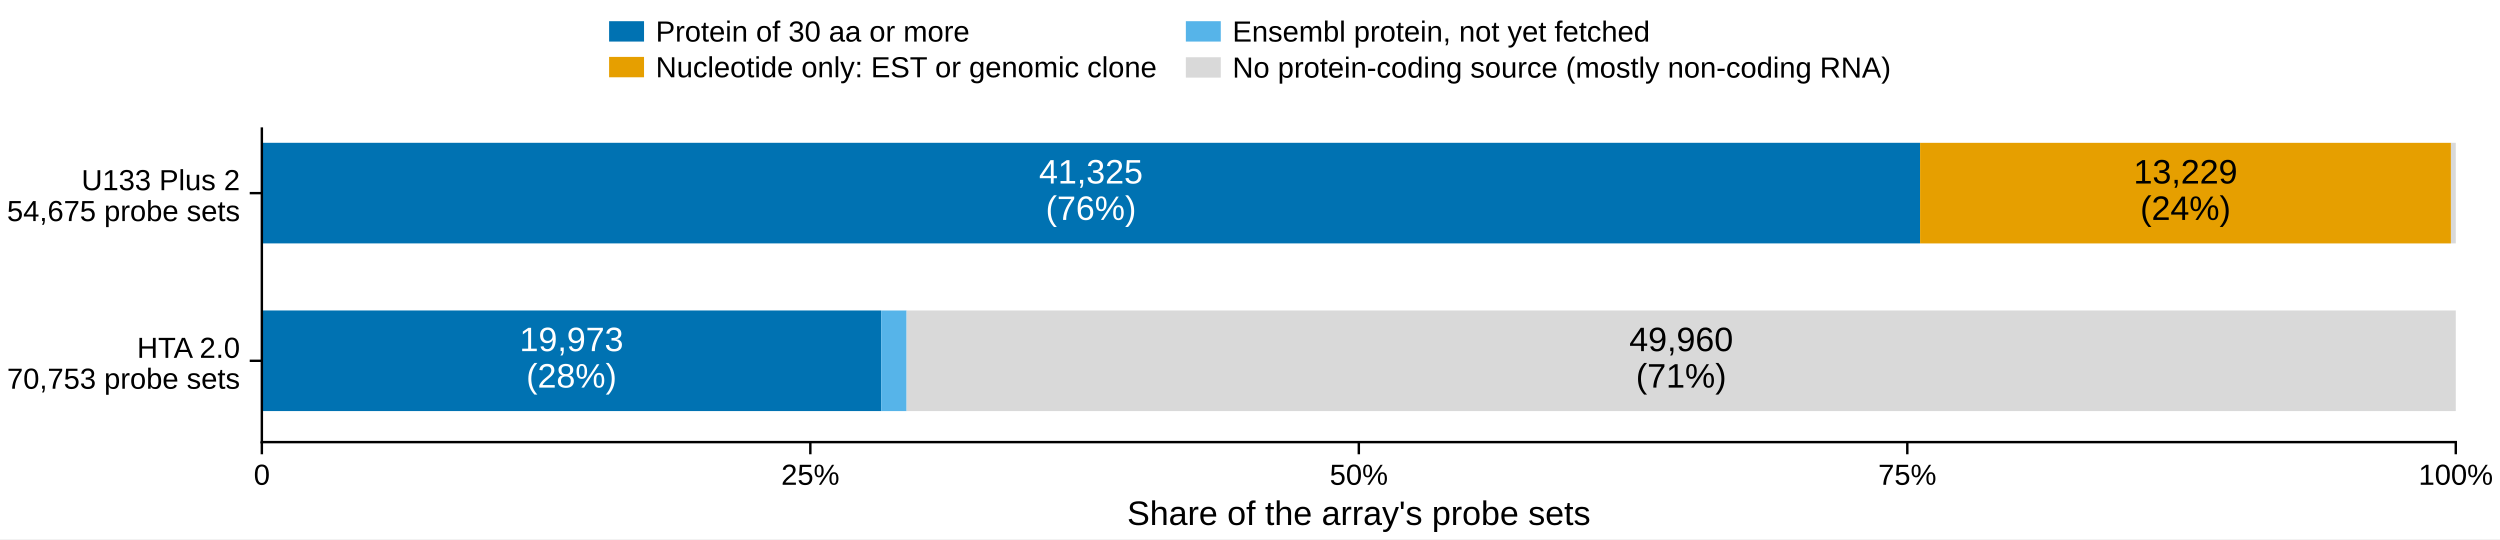
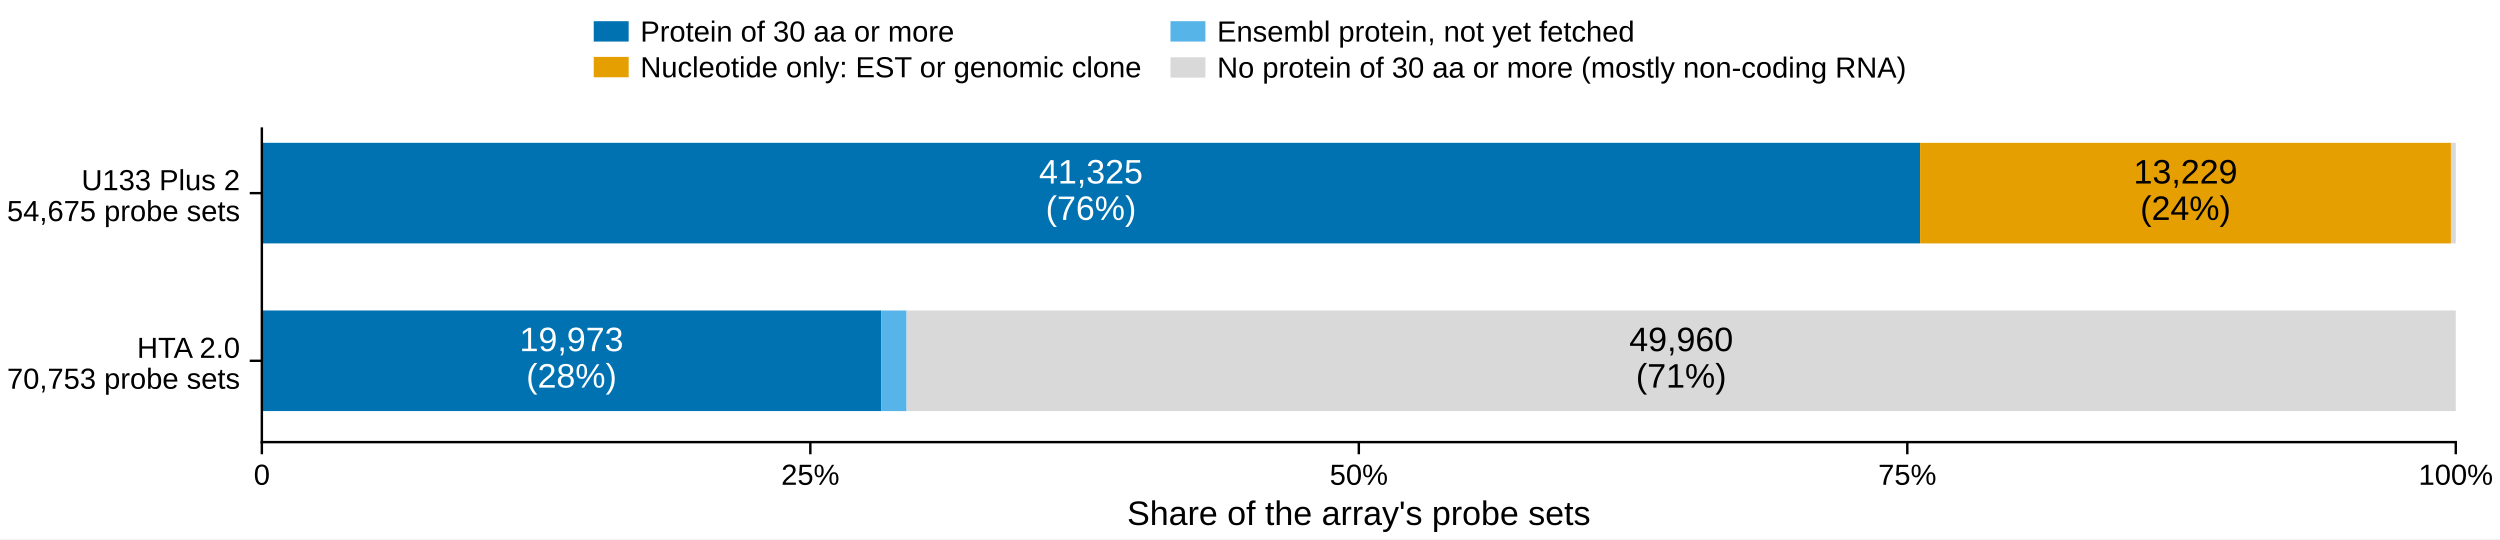
<svg xmlns="http://www.w3.org/2000/svg" xmlns:xlink="http://www.w3.org/1999/xlink" width="515.28pt" height="111.12pt" viewBox="0 0 515.28 111.12" version="1.1">
  <defs>
    <style type="text/css">*{stroke-linejoin: round; stroke-linecap: butt}</style>
  </defs>
  <g id="figure_1">
    <g id="patch_1">
      <path d="M 0 111.12  L 515.28 111.12  L 515.28 0  L 0 0  z " style="fill: #ffffff" />
    </g>
    <g id="axes_1">
      <g id="patch_2">
        <path d="M 53.971 91.124  L 506.167 91.124  L 506.167 26.502  L 53.971 26.502  z " style="fill: #ffffff" />
      </g>
      <g id="matplotlib.axis_1">
        <g id="xtick_1">
          <g id="line2d_1">
            <defs>
-               <path id="m5d4d27f356" d="M 0 0  L 0 2.5  " style="stroke: #000000; stroke-width: 0.5" />
+               <path id="m32aaba574e" d="M 0 0  L 0 2.5  " style="stroke: #000000; stroke-width: 0.5" />
            </defs>
            <g>
-               <use xlink:href="#m5d4d27f356" x="53.971" y="91.124" style="stroke: #000000; stroke-width: 0.5" />
+               <use xlink:href="#m32aaba574e" x="53.971" y="91.124" style="stroke: #000000; stroke-width: 0.5" />
            </g>
          </g>
          <g id="text_1">
            <text style="font-size: 6px; font-family: 'Arial', 'Helvetica', 'Liberation Sans', 'DejaVu Sans', sans-serif; text-anchor: middle" x="53.971" y="99.918" transform="rotate(-0 53.97094 99.9182)">0</text>
          </g>
        </g>
        <g id="xtick_2">
          <g id="line2d_2">
            <g>
-               <use xlink:href="#m5d4d27f356" x="167.02" y="91.124" style="stroke: #000000; stroke-width: 0.5" />
+               <use xlink:href="#m32aaba574e" x="167.02" y="91.124" style="stroke: #000000; stroke-width: 0.5" />
            </g>
          </g>
          <g id="text_2">
            <text style="font-size: 6px; font-family: 'Arial', 'Helvetica', 'Liberation Sans', 'DejaVu Sans', sans-serif; text-anchor: middle" x="167.02" y="99.918" transform="rotate(-0 167.02 99.9182)">25%</text>
          </g>
        </g>
        <g id="xtick_3">
          <g id="line2d_3">
            <g>
-               <use xlink:href="#m5d4d27f356" x="280.069" y="91.124" style="stroke: #000000; stroke-width: 0.5" />
+               <use xlink:href="#m32aaba574e" x="280.069" y="91.124" style="stroke: #000000; stroke-width: 0.5" />
            </g>
          </g>
          <g id="text_3">
            <text style="font-size: 6px; font-family: 'Arial', 'Helvetica', 'Liberation Sans', 'DejaVu Sans', sans-serif; text-anchor: middle" x="280.069" y="99.918" transform="rotate(-0 280.069 99.9182)">50%</text>
          </g>
        </g>
        <g id="xtick_4">
          <g id="line2d_4">
            <g>
-               <use xlink:href="#m5d4d27f356" x="393.118" y="91.124" style="stroke: #000000; stroke-width: 0.5" />
+               <use xlink:href="#m32aaba574e" x="393.118" y="91.124" style="stroke: #000000; stroke-width: 0.5" />
            </g>
          </g>
          <g id="text_4">
            <text style="font-size: 6px; font-family: 'Arial', 'Helvetica', 'Liberation Sans', 'DejaVu Sans', sans-serif; text-anchor: middle" x="393.118" y="99.918" transform="rotate(-0 393.118 99.9182)">75%</text>
          </g>
        </g>
        <g id="xtick_5">
          <g id="line2d_5">
            <g>
-               <use xlink:href="#m5d4d27f356" x="506.167" y="91.124" style="stroke: #000000; stroke-width: 0.5" />
+               <use xlink:href="#m32aaba574e" x="506.167" y="91.124" style="stroke: #000000; stroke-width: 0.5" />
            </g>
          </g>
          <g id="text_5">
            <text style="font-size: 6px; font-family: 'Arial', 'Helvetica', 'Liberation Sans', 'DejaVu Sans', sans-serif; text-anchor: middle" x="506.167" y="99.918" transform="rotate(-0 506.167 99.9182)">100%</text>
          </g>
        </g>
        <g id="text_6">
          <text style="font-size: 7px; font-family: 'Arial', 'Helvetica', 'Liberation Sans', 'DejaVu Sans', sans-serif; text-anchor: middle" x="280.069" y="108.206" transform="rotate(-0 280.069 108.2065)">Share of the array's probe sets</text>
        </g>
      </g>
      <g id="matplotlib.axis_2">
        <g id="ytick_1">
          <g id="line2d_6">
            <defs>
-               <path id="me4202ded6a" d="M 0 0  L -2.5 0  " style="stroke: #000000; stroke-width: 0.5" />
+               <path id="m284dda56b7" d="M 0 0  L -2.5 0  " style="stroke: #000000; stroke-width: 0.5" />
            </defs>
            <g>
-               <use xlink:href="#me4202ded6a" x="53.971" y="74.363" style="stroke: #000000; stroke-width: 0.5" />
+               <use xlink:href="#m284dda56b7" x="53.971" y="74.363" style="stroke: #000000; stroke-width: 0.5" />
            </g>
          </g>
          <g id="text_7">
            <text style="font-size: 6px; font-family: 'Arial', 'Helvetica', 'Liberation Sans', 'DejaVu Sans', sans-serif" transform="translate(28.23656 73.75822)">HTA 2.0</text>
            <text style="font-size: 6px; font-family: 'Arial', 'Helvetica', 'Liberation Sans', 'DejaVu Sans', sans-serif" transform="translate(1.44 80.12572)">70,753 probe sets</text>
          </g>
        </g>
        <g id="ytick_2">
          <g id="line2d_7">
            <g>
-               <use xlink:href="#me4202ded6a" x="53.971" y="39.806" style="stroke: #000000; stroke-width: 0.5" />
+               <use xlink:href="#m284dda56b7" x="53.971" y="39.806" style="stroke: #000000; stroke-width: 0.5" />
            </g>
          </g>
          <g id="text_8">
            <text style="font-size: 6px; font-family: 'Arial', 'Helvetica', 'Liberation Sans', 'DejaVu Sans', sans-serif" transform="translate(16.78594 39.20125)">U133 Plus 2</text>
            <text style="font-size: 6px; font-family: 'Arial', 'Helvetica', 'Liberation Sans', 'DejaVu Sans', sans-serif" transform="translate(1.44 45.56875)">54,675 probe sets</text>
          </g>
        </g>
      </g>
      <g id="patch_3">
-         <path d="M 53.971 88.186  L 53.971 88.186  L 53.971 60.541  L 53.971 60.541  z " clip-path="url(#p9c1fc2a326)" style="fill: #0072b2" />
+         <path d="M 53.971 88.186  L 53.971 88.186  L 53.971 60.541  L 53.971 60.541  z " clip-path="url(#pe2fe9c6e2d)" style="fill: #0072b2" />
      </g>
      <g id="patch_4">
-         <path d="M 53.971 88.186  L 53.971 88.186  L 53.971 60.541  L 53.971 60.541  z " clip-path="url(#p9c1fc2a326)" style="fill: #e69f00" />
+         <path d="M 53.971 88.186  L 53.971 88.186  L 53.971 60.541  L 53.971 60.541  z " clip-path="url(#pe2fe9c6e2d)" style="fill: #e69f00" />
      </g>
      <g id="patch_5">
-         <path d="M 53.971 88.186  L 53.971 88.186  L 53.971 60.541  L 53.971 60.541  z " clip-path="url(#p9c1fc2a326)" style="fill: #56b4e9" />
+         <path d="M 53.971 88.186  L 53.971 88.186  L 53.971 60.541  L 53.971 60.541  z " clip-path="url(#pe2fe9c6e2d)" style="fill: #56b4e9" />
      </g>
      <g id="patch_6">
-         <path d="M 53.971 88.186  L 53.971 88.186  L 53.971 60.541  L 53.971 60.541  z " clip-path="url(#p9c1fc2a326)" style="fill: #d9d9d9" />
+         <path d="M 53.971 88.186  L 53.971 88.186  L 53.971 60.541  L 53.971 60.541  z " clip-path="url(#pe2fe9c6e2d)" style="fill: #d9d9d9" />
      </g>
      <g id="patch_7">
-         <path d="M 53.971 84.73  L 181.622 84.73  L 181.622 63.996  L 53.971 63.996  z " clip-path="url(#p9c1fc2a326)" style="fill: #0072b2" />
+         <path d="M 53.971 84.73  L 181.622 84.73  L 181.622 63.996  L 53.971 63.996  z " clip-path="url(#pe2fe9c6e2d)" style="fill: #0072b2" />
      </g>
      <g id="patch_8">
-         <path d="M 181.622 84.73  L 181.622 84.73  L 181.622 63.996  L 181.622 63.996  z " clip-path="url(#p9c1fc2a326)" style="fill: #e69f00" />
+         <path d="M 181.622 84.73  L 181.622 84.73  L 181.622 63.996  L 181.622 63.996  z " clip-path="url(#pe2fe9c6e2d)" style="fill: #e69f00" />
      </g>
      <g id="patch_9">
-         <path d="M 181.622 84.73  L 186.863 84.73  L 186.863 63.996  L 181.622 63.996  z " clip-path="url(#p9c1fc2a326)" style="fill: #56b4e9" />
+         <path d="M 181.622 84.73  L 186.863 84.73  L 186.863 63.996  L 181.622 63.996  z " clip-path="url(#pe2fe9c6e2d)" style="fill: #56b4e9" />
      </g>
      <g id="patch_10">
-         <path d="M 186.863 84.73  L 506.167 84.73  L 506.167 63.996  L 186.863 63.996  z " clip-path="url(#p9c1fc2a326)" style="fill: #d9d9d9" />
+         <path d="M 186.863 84.73  L 506.167 84.73  L 506.167 63.996  L 186.863 63.996  z " clip-path="url(#pe2fe9c6e2d)" style="fill: #d9d9d9" />
      </g>
      <g id="patch_11">
-         <path d="M 53.971 50.173  L 395.754 50.173  L 395.754 29.439  L 53.971 29.439  z " clip-path="url(#p9c1fc2a326)" style="fill: #0072b2" />
+         <path d="M 53.971 50.173  L 395.754 50.173  L 395.754 29.439  L 53.971 29.439  z " clip-path="url(#pe2fe9c6e2d)" style="fill: #0072b2" />
      </g>
      <g id="patch_12">
-         <path d="M 395.754 50.173  L 505.166 50.173  L 505.166 29.439  L 395.754 29.439  z " clip-path="url(#p9c1fc2a326)" style="fill: #e69f00" />
+         <path d="M 395.754 50.173  L 505.166 50.173  L 505.166 29.439  L 395.754 29.439  z " clip-path="url(#pe2fe9c6e2d)" style="fill: #e69f00" />
      </g>
      <g id="patch_13">
-         <path d="M 505.166 50.173  L 505.166 50.173  L 505.166 29.439  L 505.166 29.439  z " clip-path="url(#p9c1fc2a326)" style="fill: #56b4e9" />
+         <path d="M 505.166 50.173  L 505.166 50.173  L 505.166 29.439  L 505.166 29.439  z " clip-path="url(#pe2fe9c6e2d)" style="fill: #56b4e9" />
      </g>
      <g id="patch_14">
-         <path d="M 505.166 50.173  L 506.167 50.173  L 506.167 29.439  L 505.166 29.439  z " clip-path="url(#p9c1fc2a326)" style="fill: #d9d9d9" />
+         <path d="M 505.166 50.173  L 506.167 50.173  L 506.167 29.439  L 505.166 29.439  z " clip-path="url(#pe2fe9c6e2d)" style="fill: #d9d9d9" />
      </g>
      <g id="patch_15">
        <path d="M 53.971 91.124  L 53.971 26.502  " style="fill: none; stroke: #000000; stroke-width: 0.5; stroke-linejoin: miter; stroke-linecap: square" />
      </g>
      <g id="patch_16">
        <path d="M 53.971 91.124  L 506.167 91.124  " style="fill: none; stroke: #000000; stroke-width: 0.5; stroke-linejoin: miter; stroke-linecap: square" />
      </g>
      <g id="text_9">
        <text style="font-size: 7px; font-family: 'Arial', 'Helvetica', 'Liberation Sans', 'DejaVu Sans', sans-serif; fill: #ffffff" transform="translate(107.0926 72.37888)">19,973</text>
        <text style="font-size: 7px; font-family: 'Arial', 'Helvetica', 'Liberation Sans', 'DejaVu Sans', sans-serif; fill: #ffffff" transform="translate(108.4609 79.88506)">(28%)</text>
      </g>
      <g id="text_10">
        <text style="font-size: 7px; font-family: 'Arial', 'Helvetica', 'Liberation Sans', 'DejaVu Sans', sans-serif" transform="translate(335.811 72.37888)">49,960</text>
        <text style="font-size: 7px; font-family: 'Arial', 'Helvetica', 'Liberation Sans', 'DejaVu Sans', sans-serif" transform="translate(337.1793 79.88506)">(71%)</text>
      </g>
      <g id="text_11">
        <text style="font-size: 7px; font-family: 'Arial', 'Helvetica', 'Liberation Sans', 'DejaVu Sans', sans-serif; fill: #ffffff" transform="translate(214.1586 37.82191)">41,325</text>
        <text style="font-size: 7px; font-family: 'Arial', 'Helvetica', 'Liberation Sans', 'DejaVu Sans', sans-serif; fill: #ffffff" transform="translate(215.5269 45.32809)">(76%)</text>
      </g>
      <g id="text_12">
        <text style="font-size: 7px; font-family: 'Arial', 'Helvetica', 'Liberation Sans', 'DejaVu Sans', sans-serif" transform="translate(439.7563 37.82191)">13,229</text>
        <text style="font-size: 7px; font-family: 'Arial', 'Helvetica', 'Liberation Sans', 'DejaVu Sans', sans-serif" transform="translate(441.1246 45.32809)">(24%)</text>
      </g>
    </g>
    <g id="legend_1">
      <g id="patch_17">
-         <path d="M 125.543 8.568  L 132.743 8.568  L 132.743 4.368  L 125.543 4.368  z " style="fill: #0072b2" />
+         <path d="M 122.375 8.568  L 129.575 8.568  L 129.575 4.368  L 122.375 4.368  z " style="fill: #0072b2" />
      </g>
      <g id="text_13">
-         <text style="font-size: 6px; font-family: 'Arial', 'Helvetica', 'Liberation Sans', 'DejaVu Sans', sans-serif; text-anchor: start" x="135.143" y="8.568" transform="rotate(-0 135.1432 8.567812)">Protein of 30 aa or more</text>
+         <text style="font-size: 6px; font-family: 'Arial', 'Helvetica', 'Liberation Sans', 'DejaVu Sans', sans-serif; text-anchor: start" x="131.975" y="8.568" transform="rotate(-0 131.9754 8.567812)">Protein of 30 aa or more</text>
      </g>
      <g id="patch_18">
-         <path d="M 125.543 15.928  L 132.743 15.928  L 132.743 11.728  L 125.543 11.728  z " style="fill: #e69f00" />
+         <path d="M 122.375 15.928  L 129.575 15.928  L 129.575 11.728  L 122.375 11.728  z " style="fill: #e69f00" />
      </g>
      <g id="text_14">
-         <text style="font-size: 6px; font-family: 'Arial', 'Helvetica', 'Liberation Sans', 'DejaVu Sans', sans-serif; text-anchor: start" x="135.143" y="15.928" transform="rotate(-0 135.1432 15.92812)">Nucleotide only: EST or genomic clone</text>
+         <text style="font-size: 6px; font-family: 'Arial', 'Helvetica', 'Liberation Sans', 'DejaVu Sans', sans-serif; text-anchor: start" x="131.975" y="15.928" transform="rotate(-0 131.9754 15.92812)">Nucleotide only: EST or genomic clone</text>
      </g>
      <g id="patch_19">
-         <path d="M 244.418 8.568  L 251.618 8.568  L 251.618 4.368  L 244.418 4.368  z " style="fill: #56b4e9" />
+         <path d="M 241.25 8.568  L 248.45 8.568  L 248.45 4.368  L 241.25 4.368  z " style="fill: #56b4e9" />
      </g>
      <g id="text_15">
-         <text style="font-size: 6px; font-family: 'Arial', 'Helvetica', 'Liberation Sans', 'DejaVu Sans', sans-serif; text-anchor: start" x="254.018" y="8.568" transform="rotate(-0 254.0182 8.567812)">Ensembl protein, not yet fetched</text>
+         <text style="font-size: 6px; font-family: 'Arial', 'Helvetica', 'Liberation Sans', 'DejaVu Sans', sans-serif; text-anchor: start" x="250.85" y="8.568" transform="rotate(-0 250.8504 8.567812)">Ensembl protein, not yet fetched</text>
      </g>
      <g id="patch_20">
-         <path d="M 244.418 15.998  L 251.618 15.998  L 251.618 11.798  L 244.418 11.798  z " style="fill: #d9d9d9" />
+         <path d="M 241.25 15.998  L 248.45 15.998  L 248.45 11.798  L 241.25 11.798  z " style="fill: #d9d9d9" />
      </g>
      <g id="text_16">
-         <text style="font-size: 6px; font-family: 'Arial', 'Helvetica', 'Liberation Sans', 'DejaVu Sans', sans-serif; text-anchor: start" x="254.018" y="15.998" transform="rotate(-0 254.0182 15.99844)">No protein-coding source (mostly non-coding RNA)</text>
+         <text style="font-size: 6px; font-family: 'Arial', 'Helvetica', 'Liberation Sans', 'DejaVu Sans', sans-serif; text-anchor: start" x="250.85" y="15.998" transform="rotate(-0 250.8504 15.99844)">No protein of 30 aa or more (mostly non-coding RNA)</text>
      </g>
    </g>
  </g>
  <defs>
-     <clipPath id="p9c1fc2a326">
+     <clipPath id="pe2fe9c6e2d">
      <rect x="53.971" y="26.502" width="452.196" height="64.622" />
    </clipPath>
  </defs>
</svg>
